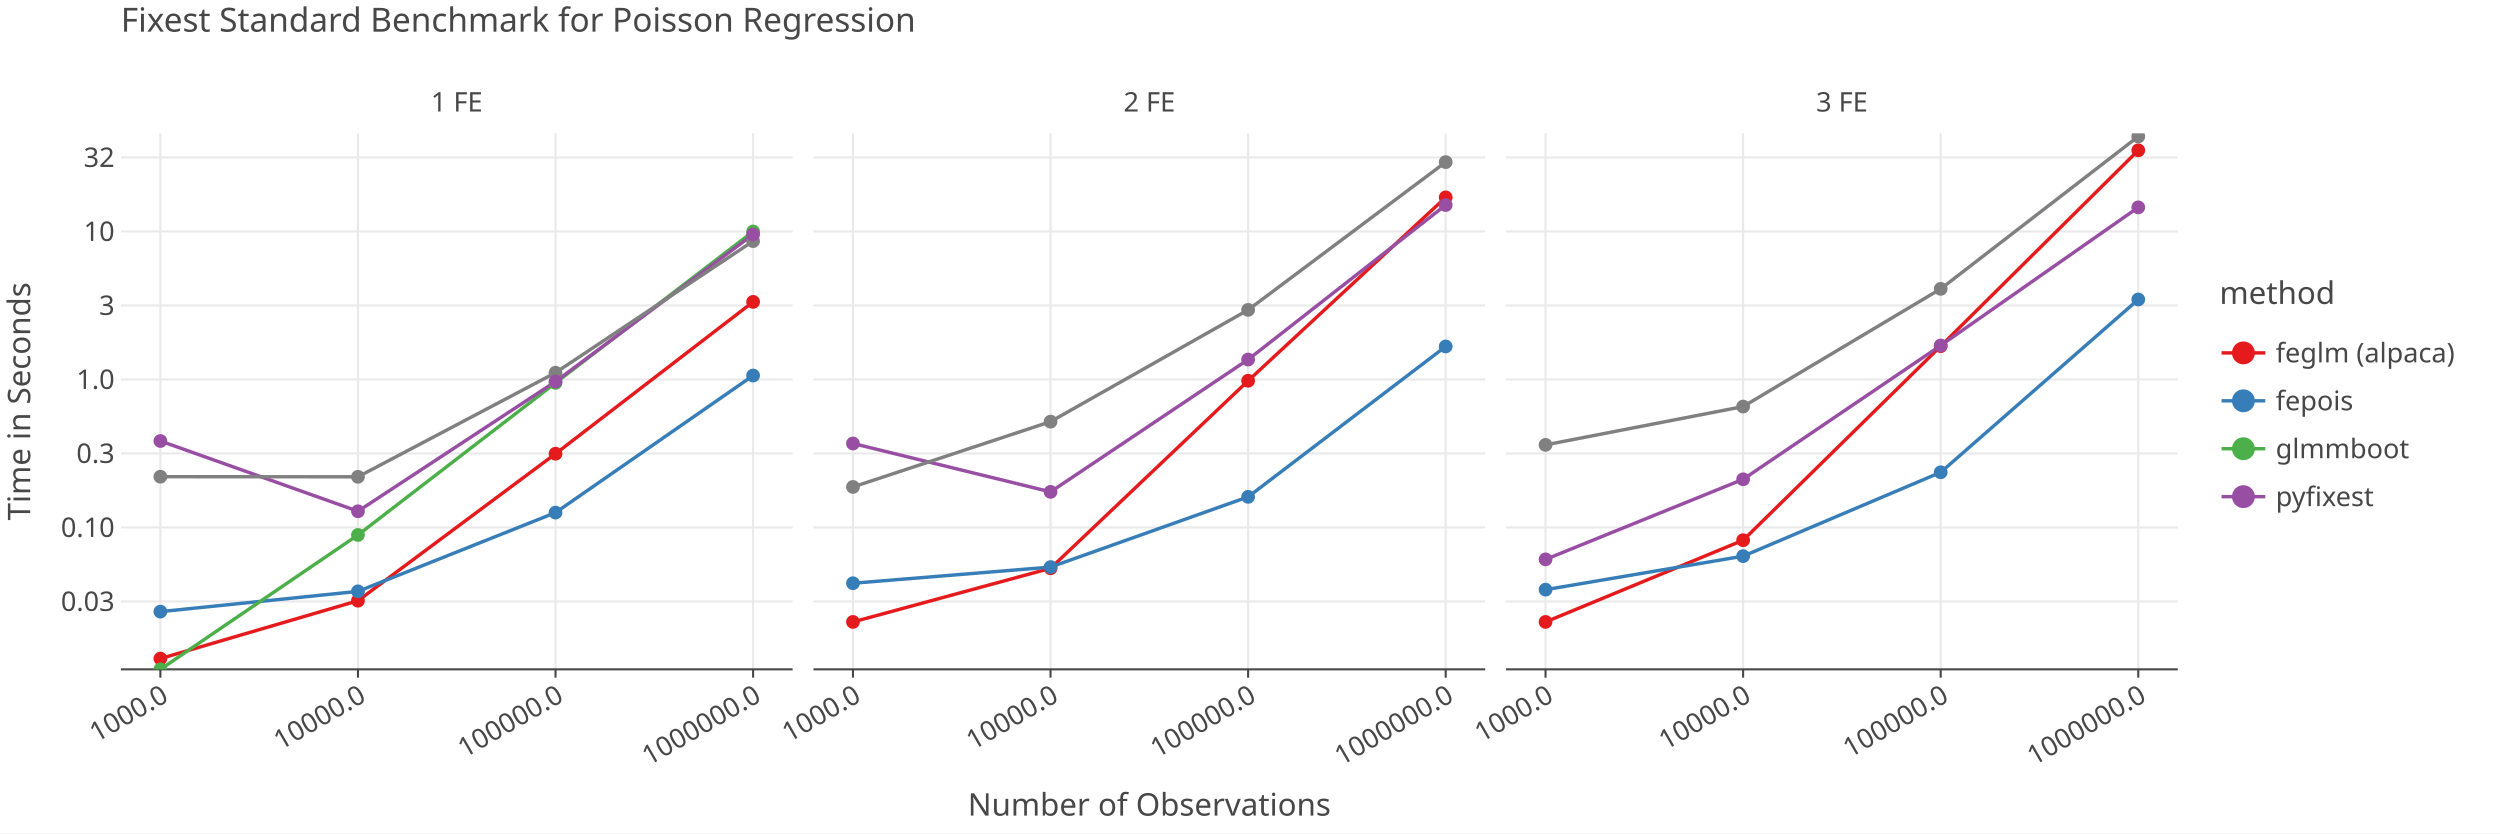
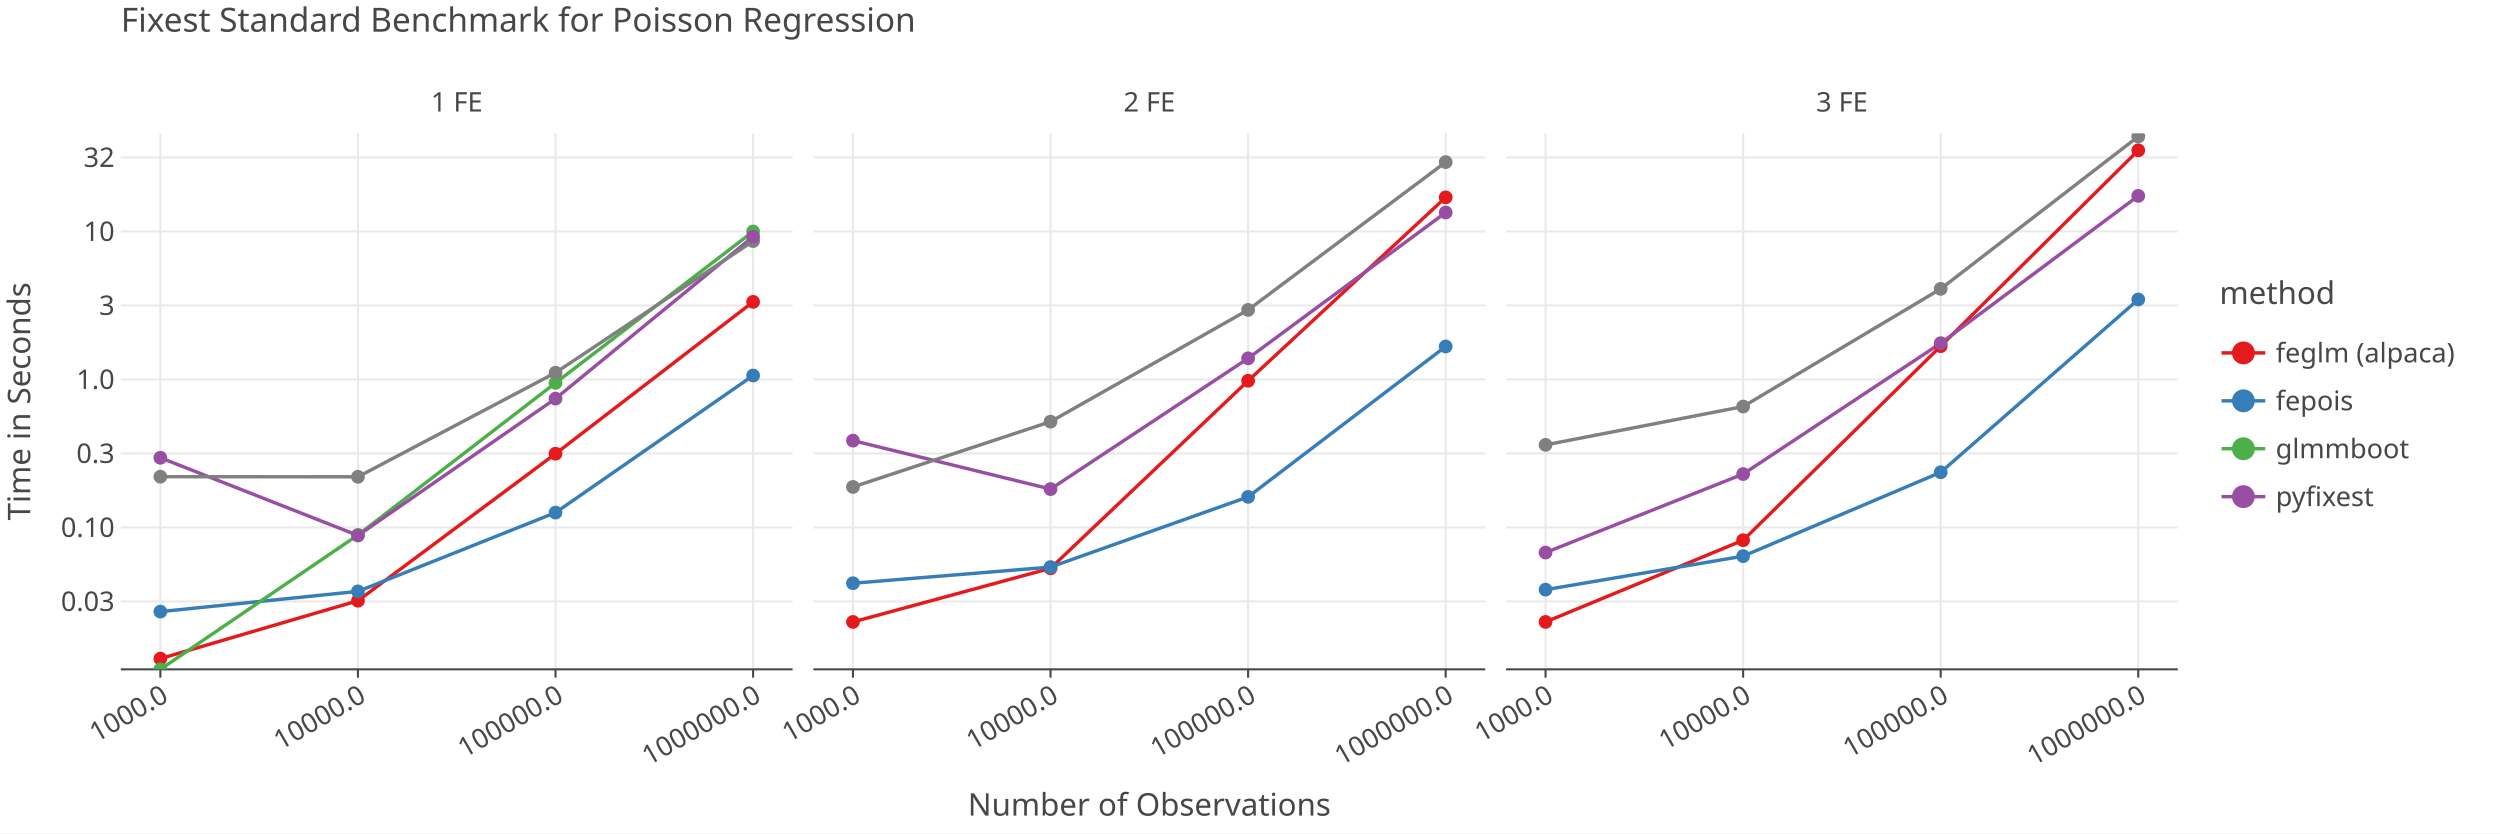
<svg xmlns="http://www.w3.org/2000/svg" class="plt-container" width="1200.0" height="400.0">
  <style type="text/css">
  .plt-container {
   font-family: Lucida Grande, sans-serif;
   user-select: none;
   -webkit-user-select: none;
   -moz-user-select: none;
   -ms-user-select: none;
}
text {
   text-rendering: optimizeLegibility;
}
- #pRgsKjn .plot-title {
+ #pbx41vY .plot-title {
   fill: #474747;
   font-family: Lucida Grande, sans-serif;
   font-size: 16.0px;
   font-weight: normal;
   font-style: normal;   
}
- #pRgsKjn .plot-subtitle {
+ #pbx41vY .plot-subtitle {
   fill: #474747;
   font-family: Lucida Grande, sans-serif;
   font-size: 15.0px;
   font-weight: normal;
   font-style: normal;   
}
- #pRgsKjn .plot-caption {
-    fill: #474747;
-    font-family: Lucida Grande, sans-serif;
-    font-size: 13.0px;
-    font-weight: normal;
-    font-style: normal;   
- }
- #pRgsKjn .legend-title {
+ #pbx41vY .plot-caption {
+    fill: #474747;
+    font-family: Lucida Grande, sans-serif;
+    font-size: 13.0px;
+    font-weight: normal;
+    font-style: normal;   
+ }
+ #pbx41vY .legend-title {
   fill: #474747;
   font-family: Lucida Grande, sans-serif;
   font-size: 15.0px;
   font-weight: normal;
   font-style: normal;   
}
- #pRgsKjn .legend-item {
-    fill: #474747;
-    font-family: Lucida Grande, sans-serif;
-    font-size: 13.0px;
-    font-weight: normal;
-    font-style: normal;   
- }
- #pRgsKjn .axis-title-x {
+ #pbx41vY .legend-item {
+    fill: #474747;
+    font-family: Lucida Grande, sans-serif;
+    font-size: 13.0px;
+    font-weight: normal;
+    font-style: normal;   
+ }
+ #pbx41vY .axis-title-x {
   fill: #474747;
   font-family: Lucida Grande, sans-serif;
   font-size: 15.0px;
   font-weight: normal;
   font-style: normal;   
}
- #pRgsKjn .axis-text-x {
-    fill: #474747;
-    font-family: Lucida Grande, sans-serif;
-    font-size: 13.0px;
-    font-weight: normal;
-    font-style: normal;   
- }
- #dVtMqVH .axis-tooltip-text-x {
+ #pbx41vY .axis-text-x {
+    fill: #474747;
+    font-family: Lucida Grande, sans-serif;
+    font-size: 13.0px;
+    font-weight: normal;
+    font-style: normal;   
+ }
+ #dTwvavL .axis-tooltip-text-x {
   fill: #ffffff;
   font-family: Lucida Grande, sans-serif;
   font-size: 13.0px;
   font-weight: normal;
   font-style: normal;   
}
- #pRgsKjn .axis-title-y {
+ #pbx41vY .axis-title-y {
   fill: #474747;
   font-family: Lucida Grande, sans-serif;
   font-size: 15.0px;
   font-weight: normal;
   font-style: normal;   
}
- #pRgsKjn .axis-text-y {
-    fill: #474747;
-    font-family: Lucida Grande, sans-serif;
-    font-size: 13.0px;
-    font-weight: normal;
-    font-style: normal;   
- }
- #dVtMqVH .axis-tooltip-text-y {
+ #pbx41vY .axis-text-y {
+    fill: #474747;
+    font-family: Lucida Grande, sans-serif;
+    font-size: 13.0px;
+    font-weight: normal;
+    font-style: normal;   
+ }
+ #dTwvavL .axis-tooltip-text-y {
   fill: #ffffff;
   font-family: Lucida Grande, sans-serif;
   font-size: 13.0px;
   font-weight: normal;
   font-style: normal;   
}
- #pRgsKjn .facet-strip-text-x {
-    fill: #474747;
-    font-family: Lucida Grande, sans-serif;
-    font-size: 13.0px;
-    font-weight: normal;
-    font-style: normal;   
- }
- #pRgsKjn .facet-strip-text-y {
-    fill: #474747;
-    font-family: Lucida Grande, sans-serif;
-    font-size: 13.0px;
-    font-weight: normal;
-    font-style: normal;   
- }
- #dVtMqVH .tooltip-text {
-    fill: #474747;
-    font-family: Lucida Grande, sans-serif;
-    font-size: 13.0px;
-    font-weight: normal;
-    font-style: normal;   
- }
- #dVtMqVH .tooltip-title {
+ #pbx41vY .facet-strip-text-x {
+    fill: #474747;
+    font-family: Lucida Grande, sans-serif;
+    font-size: 13.0px;
+    font-weight: normal;
+    font-style: normal;   
+ }
+ #pbx41vY .facet-strip-text-y {
+    fill: #474747;
+    font-family: Lucida Grande, sans-serif;
+    font-size: 13.0px;
+    font-weight: normal;
+    font-style: normal;   
+ }
+ #dTwvavL .tooltip-text {
+    fill: #474747;
+    font-family: Lucida Grande, sans-serif;
+    font-size: 13.0px;
+    font-weight: normal;
+    font-style: normal;   
+ }
+ #dTwvavL .tooltip-title {
   fill: #474747;
   font-family: Lucida Grande, sans-serif;
   font-size: 13.0px;
   font-weight: bold;
   font-style: normal;   
}
- #dVtMqVH .tooltip-label {
+ #dTwvavL .tooltip-label {
   fill: #474747;
   font-family: Lucida Grande, sans-serif;
   font-size: 13.0px;
   font-weight: bold;
   font-style: normal;   
}

  </style>
-   <g id="pRgsKjn">
+   <g id="pbx41vY">
    <path fill-rule="evenodd" fill="rgb(255,255,255)" fill-opacity="1.0" d="M0.0 0.0 L0.0 400.0 L1200.0 400.0 L1200.0 0.0 Z">
    </path>
    <g transform="translate(23.0 34.0 ) ">
      <g transform="translate(196.2359 15.0 ) ">
        <text class="facet-strip-text-x" text-anchor="middle" dy="0.35em">
        1 FE
        </text>
      </g>
      <g transform="translate(35.01531 287.2825 ) ">
        <line x1="18.967" y1="-0.0" x2="18.967" y2="-257.283" stroke="rgb(233,233,233)" stroke-opacity="1.0" stroke-width="1.0">
        </line>
        <line x1="113.803" y1="-0.0" x2="113.803" y2="-257.283" stroke="rgb(233,233,233)" stroke-opacity="1.0" stroke-width="1.0">
        </line>
        <line x1="208.638" y1="-0.0" x2="208.638" y2="-257.283" stroke="rgb(233,233,233)" stroke-opacity="1.0" stroke-width="1.0">
        </line>
        <line x1="303.474" y1="-0.0" x2="303.474" y2="-257.283" stroke="rgb(233,233,233)" stroke-opacity="1.0" stroke-width="1.0">
        </line>
        <g transform="translate(18.96713 0.0 ) ">
          <line stroke-width="1.0" stroke="rgb(71,71,71)" stroke-opacity="1.0" x2="0.0" y2="4.0">
          </line>
          <g transform="translate(0.0 7.0 ) rotate(-30.0 ) ">
            <text class="axis-text-x" text-anchor="end" dy="0.7em">
            1000.0
            </text>
          </g>
        </g>
        <g transform="translate(113.8028 0.0 ) ">
          <line stroke-width="1.0" stroke="rgb(71,71,71)" stroke-opacity="1.0" x2="0.0" y2="4.0">
          </line>
          <g transform="translate(0.0 7.0 ) rotate(-30.0 ) ">
            <text class="axis-text-x" text-anchor="end" dy="0.7em">
            10000.0
            </text>
          </g>
        </g>
        <g transform="translate(208.6385 0.0 ) ">
          <line stroke-width="1.0" stroke="rgb(71,71,71)" stroke-opacity="1.0" x2="0.0" y2="4.0">
          </line>
          <g transform="translate(0.0 7.0 ) rotate(-30.0 ) ">
            <text class="axis-text-x" text-anchor="end" dy="0.7em">
            100000.0
            </text>
          </g>
        </g>
        <g transform="translate(303.4741 0.0 ) ">
          <line stroke-width="1.0" stroke="rgb(71,71,71)" stroke-opacity="1.0" x2="0.0" y2="4.0">
          </line>
          <g transform="translate(0.0 7.0 ) rotate(-30.0 ) ">
            <text class="axis-text-x" text-anchor="end" dy="0.7em">
            1000000.0
            </text>
          </g>
        </g>
        <line x1="0.0" y1="0.0" x2="322.441" y2="0.0" stroke-width="1.0" stroke="rgb(71,71,71)" stroke-opacity="1.0">
        </line>
      </g>
      <g transform="translate(35.01531 30.0 ) ">
        <line x1="0.0" y1="224.702" x2="322.441" y2="224.702" stroke="rgb(233,233,233)" stroke-opacity="1.0" stroke-width="1.0">
        </line>
        <line x1="0.0" y1="189.181" x2="322.441" y2="189.181" stroke="rgb(233,233,233)" stroke-opacity="1.0" stroke-width="1.0">
        </line>
        <line x1="0.0" y1="153.661" x2="322.441" y2="153.661" stroke="rgb(233,233,233)" stroke-opacity="1.0" stroke-width="1.0">
        </line>
        <line x1="0.0" y1="118.14" x2="322.441" y2="118.14" stroke="rgb(233,233,233)" stroke-opacity="1.0" stroke-width="1.0">
        </line>
        <line x1="0.0" y1="82.619" x2="322.441" y2="82.619" stroke="rgb(233,233,233)" stroke-opacity="1.0" stroke-width="1.0">
        </line>
        <line x1="0.0" y1="47.098" x2="322.441" y2="47.098" stroke="rgb(233,233,233)" stroke-opacity="1.0" stroke-width="1.0">
        </line>
        <line x1="0.0" y1="11.577" x2="322.441" y2="11.577" stroke="rgb(233,233,233)" stroke-opacity="1.0" stroke-width="1.0">
        </line>
        <g transform="translate(0.0 224.7022 ) ">
          <g transform="translate(-3.0 0.0 ) ">
            <text class="axis-text-y" text-anchor="end" dy="0.35em">
            0.03
            </text>
          </g>
        </g>
        <g transform="translate(0.0 189.1814 ) ">
          <g transform="translate(-3.0 0.0 ) ">
            <text class="axis-text-y" text-anchor="end" dy="0.35em">
            0.10
            </text>
          </g>
        </g>
        <g transform="translate(0.0 153.6605 ) ">
          <g transform="translate(-3.0 0.0 ) ">
            <text class="axis-text-y" text-anchor="end" dy="0.35em">
            0.3
            </text>
          </g>
        </g>
        <g transform="translate(0.0 118.1397 ) ">
          <g transform="translate(-3.0 0.0 ) ">
            <text class="axis-text-y" text-anchor="end" dy="0.35em">
            1.0
            </text>
          </g>
        </g>
        <g transform="translate(0.0 82.61879 ) ">
          <g transform="translate(-3.0 0.0 ) ">
            <text class="axis-text-y" text-anchor="end" dy="0.35em">
            3
            </text>
          </g>
        </g>
        <g transform="translate(0.0 47.09793 ) ">
          <g transform="translate(-3.0 0.0 ) ">
            <text class="axis-text-y" text-anchor="end" dy="0.35em">
            10
            </text>
          </g>
        </g>
        <g transform="translate(0.0 11.57707 ) ">
          <g transform="translate(-3.0 0.0 ) ">
            <text class="axis-text-y" text-anchor="end" dy="0.35em">
            32
            </text>
          </g>
        </g>
      </g>
-       <g transform="translate(35.01531 30.0 ) " clip-path="url(#clPuuj4)" clip-bounds-jfx="[rect (0.0, 0.0), (322.441, 257.283)]">
+       <g transform="translate(35.01531 30.0 ) " clip-path="url(#chQzfbM)" clip-bounds-jfx="[rect (0.0, 0.0), (322.441, 257.283)]">
        <defs>
-           <clipPath id="clPuuj4">
+           <clipPath id="chQzfbM">
            <rect x="0.0" y="0.0" width="322.441" height="257.283">
            </rect>
          </clipPath>
        </defs>
        <g>
          <path d="M18.967 252.128 L18.967 252.128 L113.803 224.336 L208.638 153.781 L303.474 80.904 " fill="none" stroke-width="1.65" stroke="rgb(228,26,28)" stroke-opacity="1.0">
          </path>
        </g>
        <g>
          <path d="M18.967 229.578 L18.967 229.578 L113.803 219.857 L208.638 182.051 L303.474 116.255 " fill="none" stroke-width="1.65" stroke="rgb(55,126,184)" stroke-opacity="1.0">
          </path>
        </g>
        <g>
          <path d="M18.967 257.283 L18.967 257.283 L113.803 192.777 L208.638 119.787 L303.474 47.11 " fill="none" stroke-width="1.65" stroke="rgb(77,175,74)" stroke-opacity="1.0">
          </path>
        </g>
        <g>
-           <path d="M18.967 147.685 L18.967 147.685 L113.803 181.404 L208.638 119.138 L303.474 48.541 " fill="none" stroke-width="1.65" stroke="rgb(152,78,163)" stroke-opacity="1.0">
+           <path d="M18.967 155.73 L18.967 155.73 L113.803 193.028 L208.638 127.328 L303.474 49.593 " fill="none" stroke-width="1.65" stroke="rgb(152,78,163)" stroke-opacity="1.0">
          </path>
        </g>
        <g>
          <path d="M18.967 164.813 L18.967 164.813 L113.803 164.869 L208.638 114.898 L303.474 51.739 " fill="none" stroke-width="1.65" stroke="rgb(128,128,128)" stroke-opacity="1.0">
          </path>
        </g>
      </g>
-       <g transform="translate(35.01531 30.0 ) " clip-path="url(#cgaw5Wi)" clip-bounds-jfx="[rect (0.0, 0.0), (322.441, 257.283)]">
+       <g transform="translate(35.01531 30.0 ) " clip-path="url(#cjB3ouW)" clip-bounds-jfx="[rect (0.0, 0.0), (322.441, 257.283)]">
        <defs>
-           <clipPath id="cgaw5Wi">
+           <clipPath id="cjB3ouW">
            <rect x="0.0" y="0.0" width="322.441" height="257.283">
            </rect>
          </clipPath>
        </defs>
        <g>
          <g>
            <circle fill="#e41a1c" stroke="#e41a1c" stroke-opacity="0.0" stroke-width="0.0" cx="18.967" cy="252.128" r="3.3" />
            <circle fill="#e41a1c" stroke="#e41a1c" stroke-opacity="0.0" stroke-width="0.0" cx="113.803" cy="224.336" r="3.3" />
            <circle fill="#e41a1c" stroke="#e41a1c" stroke-opacity="0.0" stroke-width="0.0" cx="208.638" cy="153.781" r="3.3" />
            <circle fill="#e41a1c" stroke="#e41a1c" stroke-opacity="0.0" stroke-width="0.0" cx="303.474" cy="80.904" r="3.3" />
            <circle fill="#377eb8" stroke="#377eb8" stroke-opacity="0.0" stroke-width="0.0" cx="18.967" cy="229.578" r="3.3" />
            <circle fill="#377eb8" stroke="#377eb8" stroke-opacity="0.0" stroke-width="0.0" cx="113.803" cy="219.857" r="3.3" />
            <circle fill="#377eb8" stroke="#377eb8" stroke-opacity="0.0" stroke-width="0.0" cx="208.638" cy="182.051" r="3.3" />
            <circle fill="#377eb8" stroke="#377eb8" stroke-opacity="0.0" stroke-width="0.0" cx="303.474" cy="116.255" r="3.3" />
            <circle fill="#4daf4a" stroke="#4daf4a" stroke-opacity="0.0" stroke-width="0.0" cx="18.967" cy="257.283" r="3.3" />
            <circle fill="#4daf4a" stroke="#4daf4a" stroke-opacity="0.0" stroke-width="0.0" cx="113.803" cy="192.777" r="3.3" />
            <circle fill="#4daf4a" stroke="#4daf4a" stroke-opacity="0.0" stroke-width="0.0" cx="208.638" cy="119.787" r="3.3" />
            <circle fill="#4daf4a" stroke="#4daf4a" stroke-opacity="0.0" stroke-width="0.0" cx="303.474" cy="47.11" r="3.3" />
            <circle fill="#808080" stroke="#808080" stroke-opacity="0.0" stroke-width="0.0" cx="18.967" cy="164.813" r="3.3" />
            <circle fill="#808080" stroke="#808080" stroke-opacity="0.0" stroke-width="0.0" cx="113.803" cy="164.869" r="3.3" />
            <circle fill="#808080" stroke="#808080" stroke-opacity="0.0" stroke-width="0.0" cx="208.638" cy="114.898" r="3.3" />
            <circle fill="#808080" stroke="#808080" stroke-opacity="0.0" stroke-width="0.0" cx="303.474" cy="51.739" r="3.3" />
-             <circle fill="#984ea3" stroke="#984ea3" stroke-opacity="0.0" stroke-width="0.0" cx="18.967" cy="147.685" r="3.3" />
-             <circle fill="#984ea3" stroke="#984ea3" stroke-opacity="0.0" stroke-width="0.0" cx="113.803" cy="181.404" r="3.3" />
-             <circle fill="#984ea3" stroke="#984ea3" stroke-opacity="0.0" stroke-width="0.0" cx="208.638" cy="119.138" r="3.3" />
-             <circle fill="#984ea3" stroke="#984ea3" stroke-opacity="0.0" stroke-width="0.0" cx="303.474" cy="48.541" r="3.3" />
+             <circle fill="#984ea3" stroke="#984ea3" stroke-opacity="0.0" stroke-width="0.0" cx="18.967" cy="155.73" r="3.3" />
+             <circle fill="#984ea3" stroke="#984ea3" stroke-opacity="0.0" stroke-width="0.0" cx="113.803" cy="193.028" r="3.3" />
+             <circle fill="#984ea3" stroke="#984ea3" stroke-opacity="0.0" stroke-width="0.0" cx="208.638" cy="127.328" r="3.3" />
+             <circle fill="#984ea3" stroke="#984ea3" stroke-opacity="0.0" stroke-width="0.0" cx="303.474" cy="49.593" r="3.3" />
          </g>
        </g>
      </g>
    </g>
    <g transform="translate(23.0 34.0 ) ">
      <g transform="translate(528.6772 15.0 ) ">
        <text class="facet-strip-text-x" text-anchor="middle" dy="0.35em">
        2 FE
        </text>
      </g>
      <g transform="translate(367.4566 287.2825 ) ">
        <line x1="18.967" y1="-0.0" x2="18.967" y2="-257.283" stroke="rgb(233,233,233)" stroke-opacity="1.0" stroke-width="1.0">
        </line>
        <line x1="113.803" y1="-0.0" x2="113.803" y2="-257.283" stroke="rgb(233,233,233)" stroke-opacity="1.0" stroke-width="1.0">
        </line>
        <line x1="208.638" y1="-0.0" x2="208.638" y2="-257.283" stroke="rgb(233,233,233)" stroke-opacity="1.0" stroke-width="1.0">
        </line>
        <line x1="303.474" y1="-0.0" x2="303.474" y2="-257.283" stroke="rgb(233,233,233)" stroke-opacity="1.0" stroke-width="1.0">
        </line>
        <g transform="translate(18.96713 0.0 ) ">
          <line stroke-width="1.0" stroke="rgb(71,71,71)" stroke-opacity="1.0" x2="0.0" y2="4.0">
          </line>
          <g transform="translate(0.0 7.0 ) rotate(-30.0 ) ">
            <text class="axis-text-x" text-anchor="end" dy="0.7em">
            1000.0
            </text>
          </g>
        </g>
        <g transform="translate(113.8028 0.0 ) ">
          <line stroke-width="1.0" stroke="rgb(71,71,71)" stroke-opacity="1.0" x2="0.0" y2="4.0">
          </line>
          <g transform="translate(0.0 7.0 ) rotate(-30.0 ) ">
            <text class="axis-text-x" text-anchor="end" dy="0.7em">
            10000.0
            </text>
          </g>
        </g>
        <g transform="translate(208.6385 0.0 ) ">
          <line stroke-width="1.0" stroke="rgb(71,71,71)" stroke-opacity="1.0" x2="0.0" y2="4.0">
          </line>
          <g transform="translate(0.0 7.0 ) rotate(-30.0 ) ">
            <text class="axis-text-x" text-anchor="end" dy="0.7em">
            100000.0
            </text>
          </g>
        </g>
        <g transform="translate(303.4741 0.0 ) ">
          <line stroke-width="1.0" stroke="rgb(71,71,71)" stroke-opacity="1.0" x2="0.0" y2="4.0">
          </line>
          <g transform="translate(0.0 7.0 ) rotate(-30.0 ) ">
            <text class="axis-text-x" text-anchor="end" dy="0.7em">
            1000000.0
            </text>
          </g>
        </g>
        <line x1="0.0" y1="0.0" x2="322.441" y2="0.0" stroke-width="1.0" stroke="rgb(71,71,71)" stroke-opacity="1.0">
        </line>
      </g>
      <g transform="translate(367.4566 30.0 ) ">
        <line x1="0.0" y1="224.702" x2="322.441" y2="224.702" stroke="rgb(233,233,233)" stroke-opacity="1.0" stroke-width="1.0">
        </line>
        <line x1="0.0" y1="189.181" x2="322.441" y2="189.181" stroke="rgb(233,233,233)" stroke-opacity="1.0" stroke-width="1.0">
        </line>
        <line x1="0.0" y1="153.661" x2="322.441" y2="153.661" stroke="rgb(233,233,233)" stroke-opacity="1.0" stroke-width="1.0">
        </line>
        <line x1="0.0" y1="118.14" x2="322.441" y2="118.14" stroke="rgb(233,233,233)" stroke-opacity="1.0" stroke-width="1.0">
        </line>
        <line x1="0.0" y1="82.619" x2="322.441" y2="82.619" stroke="rgb(233,233,233)" stroke-opacity="1.0" stroke-width="1.0">
        </line>
        <line x1="0.0" y1="47.098" x2="322.441" y2="47.098" stroke="rgb(233,233,233)" stroke-opacity="1.0" stroke-width="1.0">
        </line>
        <line x1="0.0" y1="11.577" x2="322.441" y2="11.577" stroke="rgb(233,233,233)" stroke-opacity="1.0" stroke-width="1.0">
        </line>
      </g>
-       <g transform="translate(367.4566 30.0 ) " clip-path="url(#c9SthPv)" clip-bounds-jfx="[rect (0.0, 0.0), (322.441, 257.283)]">
+       <g transform="translate(367.4566 30.0 ) " clip-path="url(#cWGIugR)" clip-bounds-jfx="[rect (0.0, 0.0), (322.441, 257.283)]">
        <defs>
-           <clipPath id="c9SthPv">
+           <clipPath id="cWGIugR">
            <rect x="0.0" y="0.0" width="322.441" height="257.283">
            </rect>
          </clipPath>
        </defs>
        <g>
          <path d="M18.967 234.525 L18.967 234.525 L113.803 208.769 L208.638 118.763 L303.474 30.736 " fill="none" stroke-width="1.65" stroke="rgb(228,26,28)" stroke-opacity="1.0">
          </path>
        </g>
        <g>
          <path d="M18.967 215.946 L18.967 215.946 L113.803 208.193 L208.638 174.488 L303.474 102.299 " fill="none" stroke-width="1.65" stroke="rgb(55,126,184)" stroke-opacity="1.0">
          </path>
        </g>
        <g>
-           <path d="M18.967 148.879 L18.967 148.879 L113.803 172.098 L208.638 108.583 L303.474 34.41 " fill="none" stroke-width="1.65" stroke="rgb(152,78,163)" stroke-opacity="1.0">
+           <path d="M18.967 147.491 L18.967 147.491 L113.803 170.757 L208.638 107.997 L303.474 37.998 " fill="none" stroke-width="1.65" stroke="rgb(152,78,163)" stroke-opacity="1.0">
          </path>
        </g>
        <g>
          <path d="M18.967 169.738 L18.967 169.738 L113.803 138.392 L208.638 84.752 L303.474 13.814 " fill="none" stroke-width="1.65" stroke="rgb(128,128,128)" stroke-opacity="1.0">
          </path>
        </g>
      </g>
-       <g transform="translate(367.4566 30.0 ) " clip-path="url(#cL6pqQ2)" clip-bounds-jfx="[rect (0.0, 0.0), (322.441, 257.283)]">
+       <g transform="translate(367.4566 30.0 ) " clip-path="url(#cryreZy)" clip-bounds-jfx="[rect (0.0, 0.0), (322.441, 257.283)]">
        <defs>
-           <clipPath id="cL6pqQ2">
+           <clipPath id="cryreZy">
            <rect x="0.0" y="0.0" width="322.441" height="257.283">
            </rect>
          </clipPath>
        </defs>
        <g>
          <g>
            <circle fill="#e41a1c" stroke="#e41a1c" stroke-opacity="0.0" stroke-width="0.0" cx="18.967" cy="234.525" r="3.3" />
            <circle fill="#e41a1c" stroke="#e41a1c" stroke-opacity="0.0" stroke-width="0.0" cx="113.803" cy="208.769" r="3.3" />
            <circle fill="#e41a1c" stroke="#e41a1c" stroke-opacity="0.0" stroke-width="0.0" cx="208.638" cy="118.763" r="3.3" />
            <circle fill="#e41a1c" stroke="#e41a1c" stroke-opacity="0.0" stroke-width="0.0" cx="303.474" cy="30.736" r="3.3" />
            <circle fill="#377eb8" stroke="#377eb8" stroke-opacity="0.0" stroke-width="0.0" cx="18.967" cy="215.946" r="3.3" />
            <circle fill="#377eb8" stroke="#377eb8" stroke-opacity="0.0" stroke-width="0.0" cx="113.803" cy="208.193" r="3.3" />
            <circle fill="#377eb8" stroke="#377eb8" stroke-opacity="0.0" stroke-width="0.0" cx="208.638" cy="174.488" r="3.3" />
            <circle fill="#377eb8" stroke="#377eb8" stroke-opacity="0.0" stroke-width="0.0" cx="303.474" cy="102.299" r="3.3" />
            <circle fill="#808080" stroke="#808080" stroke-opacity="0.0" stroke-width="0.0" cx="18.967" cy="169.738" r="3.3" />
            <circle fill="#808080" stroke="#808080" stroke-opacity="0.0" stroke-width="0.0" cx="113.803" cy="138.392" r="3.3" />
            <circle fill="#808080" stroke="#808080" stroke-opacity="0.0" stroke-width="0.0" cx="208.638" cy="84.752" r="3.3" />
            <circle fill="#808080" stroke="#808080" stroke-opacity="0.0" stroke-width="0.0" cx="303.474" cy="13.814" r="3.3" />
-             <circle fill="#984ea3" stroke="#984ea3" stroke-opacity="0.0" stroke-width="0.0" cx="18.967" cy="148.879" r="3.3" />
-             <circle fill="#984ea3" stroke="#984ea3" stroke-opacity="0.0" stroke-width="0.0" cx="113.803" cy="172.098" r="3.3" />
-             <circle fill="#984ea3" stroke="#984ea3" stroke-opacity="0.0" stroke-width="0.0" cx="208.638" cy="108.583" r="3.3" />
-             <circle fill="#984ea3" stroke="#984ea3" stroke-opacity="0.0" stroke-width="0.0" cx="303.474" cy="34.41" r="3.3" />
+             <circle fill="#984ea3" stroke="#984ea3" stroke-opacity="0.0" stroke-width="0.0" cx="18.967" cy="147.491" r="3.3" />
+             <circle fill="#984ea3" stroke="#984ea3" stroke-opacity="0.0" stroke-width="0.0" cx="113.803" cy="170.757" r="3.3" />
+             <circle fill="#984ea3" stroke="#984ea3" stroke-opacity="0.0" stroke-width="0.0" cx="208.638" cy="107.997" r="3.3" />
+             <circle fill="#984ea3" stroke="#984ea3" stroke-opacity="0.0" stroke-width="0.0" cx="303.474" cy="37.998" r="3.3" />
          </g>
        </g>
      </g>
    </g>
    <g transform="translate(23.0 34.0 ) ">
      <g transform="translate(861.1184 15.0 ) ">
        <text class="facet-strip-text-x" text-anchor="middle" dy="0.35em">
        3 FE
        </text>
      </g>
      <g transform="translate(699.8978 287.2825 ) ">
        <line x1="18.967" y1="-0.0" x2="18.967" y2="-257.283" stroke="rgb(233,233,233)" stroke-opacity="1.0" stroke-width="1.0">
        </line>
        <line x1="113.803" y1="-0.0" x2="113.803" y2="-257.283" stroke="rgb(233,233,233)" stroke-opacity="1.0" stroke-width="1.0">
        </line>
        <line x1="208.638" y1="-0.0" x2="208.638" y2="-257.283" stroke="rgb(233,233,233)" stroke-opacity="1.0" stroke-width="1.0">
        </line>
        <line x1="303.474" y1="-0.0" x2="303.474" y2="-257.283" stroke="rgb(233,233,233)" stroke-opacity="1.0" stroke-width="1.0">
        </line>
        <g transform="translate(18.96713 0.0 ) ">
          <line stroke-width="1.0" stroke="rgb(71,71,71)" stroke-opacity="1.0" x2="0.0" y2="4.0">
          </line>
          <g transform="translate(0.0 7.0 ) rotate(-30.0 ) ">
            <text class="axis-text-x" text-anchor="end" dy="0.7em">
            1000.0
            </text>
          </g>
        </g>
        <g transform="translate(113.8028 0.0 ) ">
          <line stroke-width="1.0" stroke="rgb(71,71,71)" stroke-opacity="1.0" x2="0.0" y2="4.0">
          </line>
          <g transform="translate(0.0 7.0 ) rotate(-30.0 ) ">
            <text class="axis-text-x" text-anchor="end" dy="0.7em">
            10000.0
            </text>
          </g>
        </g>
        <g transform="translate(208.6385 0.0 ) ">
          <line stroke-width="1.0" stroke="rgb(71,71,71)" stroke-opacity="1.0" x2="0.0" y2="4.0">
          </line>
          <g transform="translate(0.0 7.0 ) rotate(-30.0 ) ">
            <text class="axis-text-x" text-anchor="end" dy="0.7em">
            100000.0
            </text>
          </g>
        </g>
        <g transform="translate(303.4741 0.0 ) ">
          <line stroke-width="1.0" stroke="rgb(71,71,71)" stroke-opacity="1.0" x2="0.0" y2="4.0">
          </line>
          <g transform="translate(0.0 7.0 ) rotate(-30.0 ) ">
            <text class="axis-text-x" text-anchor="end" dy="0.7em">
            1000000.0
            </text>
          </g>
        </g>
        <line x1="0.0" y1="0.0" x2="322.441" y2="0.0" stroke-width="1.0" stroke="rgb(71,71,71)" stroke-opacity="1.0">
        </line>
      </g>
      <g transform="translate(699.8978 30.0 ) ">
        <line x1="0.0" y1="224.702" x2="322.441" y2="224.702" stroke="rgb(233,233,233)" stroke-opacity="1.0" stroke-width="1.0">
        </line>
        <line x1="0.0" y1="189.181" x2="322.441" y2="189.181" stroke="rgb(233,233,233)" stroke-opacity="1.0" stroke-width="1.0">
        </line>
        <line x1="0.0" y1="153.661" x2="322.441" y2="153.661" stroke="rgb(233,233,233)" stroke-opacity="1.0" stroke-width="1.0">
        </line>
        <line x1="0.0" y1="118.14" x2="322.441" y2="118.14" stroke="rgb(233,233,233)" stroke-opacity="1.0" stroke-width="1.0">
        </line>
        <line x1="0.0" y1="82.619" x2="322.441" y2="82.619" stroke="rgb(233,233,233)" stroke-opacity="1.0" stroke-width="1.0">
        </line>
        <line x1="0.0" y1="47.098" x2="322.441" y2="47.098" stroke="rgb(233,233,233)" stroke-opacity="1.0" stroke-width="1.0">
        </line>
        <line x1="0.0" y1="11.577" x2="322.441" y2="11.577" stroke="rgb(233,233,233)" stroke-opacity="1.0" stroke-width="1.0">
        </line>
      </g>
-       <g transform="translate(699.8978 30.0 ) " clip-path="url(#cUisaK7)" clip-bounds-jfx="[rect (0.0, 0.0), (322.441, 257.283)]">
+       <g transform="translate(699.8978 30.0 ) " clip-path="url(#cBrGy1y)" clip-bounds-jfx="[rect (0.0, 0.0), (322.441, 257.283)]">
        <defs>
-           <clipPath id="cUisaK7">
+           <clipPath id="cBrGy1y">
            <rect x="0.0" y="0.0" width="322.441" height="257.283">
            </rect>
          </clipPath>
        </defs>
        <g>
          <path d="M18.967 234.525 L18.967 234.525 L113.803 195.304 L208.638 102.152 L303.474 8.149 " fill="none" stroke-width="1.65" stroke="rgb(228,26,28)" stroke-opacity="1.0">
          </path>
        </g>
        <g>
          <path d="M18.967 219.034 L18.967 219.034 L113.803 202.951 L208.638 162.689 L303.474 79.745 " fill="none" stroke-width="1.65" stroke="rgb(55,126,184)" stroke-opacity="1.0">
          </path>
        </g>
        <g>
-           <path d="M18.967 204.498 L18.967 204.498 L113.803 166.056 L208.638 101.835 L303.474 35.528 " fill="none" stroke-width="1.65" stroke="rgb(152,78,163)" stroke-opacity="1.0">
+           <path d="M18.967 201.225 L18.967 201.225 L113.803 163.546 L208.638 100.733 L303.474 30.02 " fill="none" stroke-width="1.65" stroke="rgb(152,78,163)" stroke-opacity="1.0">
          </path>
        </g>
        <g>
          <path d="M18.967 149.532 L18.967 149.532 L113.803 131.142 L208.638 74.656 L303.474 1.505 " fill="none" stroke-width="1.65" stroke="rgb(128,128,128)" stroke-opacity="1.0">
          </path>
        </g>
      </g>
-       <g transform="translate(699.8978 30.0 ) " clip-path="url(#cvGCoj9)" clip-bounds-jfx="[rect (0.0, 0.0), (322.441, 257.283)]">
+       <g transform="translate(699.8978 30.0 ) " clip-path="url(#cGopc7h)" clip-bounds-jfx="[rect (0.0, 0.0), (322.441, 257.283)]">
        <defs>
-           <clipPath id="cvGCoj9">
+           <clipPath id="cGopc7h">
            <rect x="0.0" y="0.0" width="322.441" height="257.283">
            </rect>
          </clipPath>
        </defs>
        <g>
          <g>
            <circle fill="#e41a1c" stroke="#e41a1c" stroke-opacity="0.0" stroke-width="0.0" cx="18.967" cy="234.525" r="3.3" />
            <circle fill="#e41a1c" stroke="#e41a1c" stroke-opacity="0.0" stroke-width="0.0" cx="113.803" cy="195.304" r="3.3" />
            <circle fill="#e41a1c" stroke="#e41a1c" stroke-opacity="0.0" stroke-width="0.0" cx="208.638" cy="102.152" r="3.3" />
            <circle fill="#e41a1c" stroke="#e41a1c" stroke-opacity="0.0" stroke-width="0.0" cx="303.474" cy="8.149" r="3.3" />
            <circle fill="#377eb8" stroke="#377eb8" stroke-opacity="0.0" stroke-width="0.0" cx="18.967" cy="219.034" r="3.3" />
            <circle fill="#377eb8" stroke="#377eb8" stroke-opacity="0.0" stroke-width="0.0" cx="113.803" cy="202.951" r="3.3" />
            <circle fill="#377eb8" stroke="#377eb8" stroke-opacity="0.0" stroke-width="0.0" cx="208.638" cy="162.689" r="3.3" />
            <circle fill="#377eb8" stroke="#377eb8" stroke-opacity="0.0" stroke-width="0.0" cx="303.474" cy="79.745" r="3.3" />
            <circle fill="#808080" stroke="#808080" stroke-opacity="0.0" stroke-width="0.0" cx="18.967" cy="149.532" r="3.3" />
            <circle fill="#808080" stroke="#808080" stroke-opacity="0.0" stroke-width="0.0" cx="113.803" cy="131.142" r="3.3" />
            <circle fill="#808080" stroke="#808080" stroke-opacity="0.0" stroke-width="0.0" cx="208.638" cy="74.656" r="3.3" />
            <circle fill="#808080" stroke="#808080" stroke-opacity="0.0" stroke-width="0.0" cx="303.474" cy="1.505" r="3.3" />
-             <circle fill="#984ea3" stroke="#984ea3" stroke-opacity="0.0" stroke-width="0.0" cx="18.967" cy="204.498" r="3.3" />
-             <circle fill="#984ea3" stroke="#984ea3" stroke-opacity="0.0" stroke-width="0.0" cx="113.803" cy="166.056" r="3.3" />
-             <circle fill="#984ea3" stroke="#984ea3" stroke-opacity="0.0" stroke-width="0.0" cx="208.638" cy="101.835" r="3.3" />
-             <circle fill="#984ea3" stroke="#984ea3" stroke-opacity="0.0" stroke-width="0.0" cx="303.474" cy="35.528" r="3.3" />
+             <circle fill="#984ea3" stroke="#984ea3" stroke-opacity="0.0" stroke-width="0.0" cx="18.967" cy="201.225" r="3.3" />
+             <circle fill="#984ea3" stroke="#984ea3" stroke-opacity="0.0" stroke-width="0.0" cx="113.803" cy="163.546" r="3.3" />
+             <circle fill="#984ea3" stroke="#984ea3" stroke-opacity="0.0" stroke-width="0.0" cx="208.638" cy="100.733" r="3.3" />
+             <circle fill="#984ea3" stroke="#984ea3" stroke-opacity="0.0" stroke-width="0.0" cx="303.474" cy="30.02" r="3.3" />
          </g>
        </g>
      </g>
    </g>
    <g transform="translate(58.01531 15.2 ) ">
      <text class="plot-title" y="0.0">
      Fixest Standard Benchmark for Poisson Regression
      </text>
    </g>
    <g transform="translate(14.5 192.6413 ) rotate(-90.0 ) ">
      <text class="axis-title-y" y="0.0" text-anchor="middle">
      Time in Seconds
      </text>
    </g>
    <g transform="translate(551.6772 391.5 ) ">
      <text class="axis-title-x" y="0.0" text-anchor="middle">
      Number of Observations
      </text>
    </g>
    <g transform="translate(1055.339 125.3913 ) ">
      <rect x="5.0" y="5.0" height="124.5" width="134.661" stroke="rgb(71,71,71)" stroke-opacity="1.0" stroke-width="0.0" fill="rgb(255,255,255)" fill-opacity="1.0">
      </rect>
      <g transform="translate(10.0 10.0 ) ">
        <g transform="translate(0.0 10.5 ) ">
          <text class="legend-title" y="0.0">
          method
          </text>
        </g>
        <g transform="translate(0.0 22.5 ) ">
          <g transform="">
            <g>
              <rect x="0.0" y="0.0" height="23.0" width="23.0" stroke-width="0.0" fill="rgb(255,255,255)" fill-opacity="1.0">
              </rect>
              <g transform="translate(1.0 1.0 ) ">
                <g>
                  <line x1="0.0" y1="10.5" x2="21.0" y2="10.5" stroke="rgb(228,26,28)" stroke-opacity="1.0" fill="rgb(255,255,255)" fill-opacity="1.0" stroke-width="1.65">
                  </line>
                </g>
                <g>
                  <g>
                    <circle fill="#e41a1c" stroke="#e41a1c" stroke-opacity="0.0" stroke-width="0.0" cx="10.5" cy="10.5" r="5.5" />
                  </g>
                </g>
              </g>
              <rect x="0.0" y="0.0" height="23.0" width="23.0" stroke="rgb(255,255,255)" stroke-opacity="1.0" stroke-width="1.0" fill-opacity="0.0">
              </rect>
            </g>
            <g transform="translate(26.9903 16.05 ) ">
              <text class="legend-item" y="0.0">
              feglm (alpaca)
              </text>
            </g>
          </g>
          <g transform="translate(0.0 23.0 ) ">
            <g>
              <rect x="0.0" y="0.0" height="23.0" width="23.0" stroke-width="0.0" fill="rgb(255,255,255)" fill-opacity="1.0">
              </rect>
              <g transform="translate(1.0 1.0 ) ">
                <g>
                  <line x1="0.0" y1="10.5" x2="21.0" y2="10.5" stroke="rgb(55,126,184)" stroke-opacity="1.0" fill="rgb(255,255,255)" fill-opacity="1.0" stroke-width="1.65">
                  </line>
                </g>
                <g>
                  <g>
                    <circle fill="#377eb8" stroke="#377eb8" stroke-opacity="0.0" stroke-width="0.0" cx="10.5" cy="10.5" r="5.5" />
                  </g>
                </g>
              </g>
              <rect x="0.0" y="0.0" height="23.0" width="23.0" stroke="rgb(255,255,255)" stroke-opacity="1.0" stroke-width="1.0" fill-opacity="0.0">
              </rect>
            </g>
            <g transform="translate(26.9903 16.05 ) ">
              <text class="legend-item" y="0.0">
              fepois
              </text>
            </g>
          </g>
          <g transform="translate(0.0 46.0 ) ">
            <g>
              <rect x="0.0" y="0.0" height="23.0" width="23.0" stroke-width="0.0" fill="rgb(255,255,255)" fill-opacity="1.0">
              </rect>
              <g transform="translate(1.0 1.0 ) ">
                <g>
                  <line x1="0.0" y1="10.5" x2="21.0" y2="10.5" stroke="rgb(77,175,74)" stroke-opacity="1.0" fill="rgb(255,255,255)" fill-opacity="1.0" stroke-width="1.65">
                  </line>
                </g>
                <g>
                  <g>
                    <circle fill="#4daf4a" stroke="#4daf4a" stroke-opacity="0.0" stroke-width="0.0" cx="10.5" cy="10.5" r="5.5" />
                  </g>
                </g>
              </g>
              <rect x="0.0" y="0.0" height="23.0" width="23.0" stroke="rgb(255,255,255)" stroke-opacity="1.0" stroke-width="1.0" fill-opacity="0.0">
              </rect>
            </g>
            <g transform="translate(26.9903 16.05 ) ">
              <text class="legend-item" y="0.0">
              glmmboot
              </text>
            </g>
          </g>
          <g transform="translate(0.0 69.0 ) ">
            <g>
              <rect x="0.0" y="0.0" height="23.0" width="23.0" stroke-width="0.0" fill="rgb(255,255,255)" fill-opacity="1.0">
              </rect>
              <g transform="translate(1.0 1.0 ) ">
                <g>
                  <line x1="0.0" y1="10.5" x2="21.0" y2="10.5" stroke="rgb(152,78,163)" stroke-opacity="1.0" fill="rgb(255,255,255)" fill-opacity="1.0" stroke-width="1.65">
                  </line>
                </g>
                <g>
                  <g>
                    <circle fill="#984ea3" stroke="#984ea3" stroke-opacity="0.0" stroke-width="0.0" cx="10.5" cy="10.5" r="5.5" />
                  </g>
                </g>
              </g>
              <rect x="0.0" y="0.0" height="23.0" width="23.0" stroke="rgb(255,255,255)" stroke-opacity="1.0" stroke-width="1.0" fill-opacity="0.0">
              </rect>
            </g>
            <g transform="translate(26.9903 16.05 ) ">
              <text class="legend-item" y="0.0">
              pyfixest
              </text>
            </g>
          </g>
        </g>
      </g>
    </g>
    <path fill="rgb(0,0,0)" fill-opacity="0.0" stroke="rgb(71,71,71)" stroke-opacity="1.0" stroke-width="0.0" d="M0.0 0.0 L0.0 400.0 L1200.0 400.0 L1200.0 0.0 Z">
    </path>
  </g>
-   <g id="dVtMqVH">
+   <g id="dTwvavL">
  </g>
</svg>
